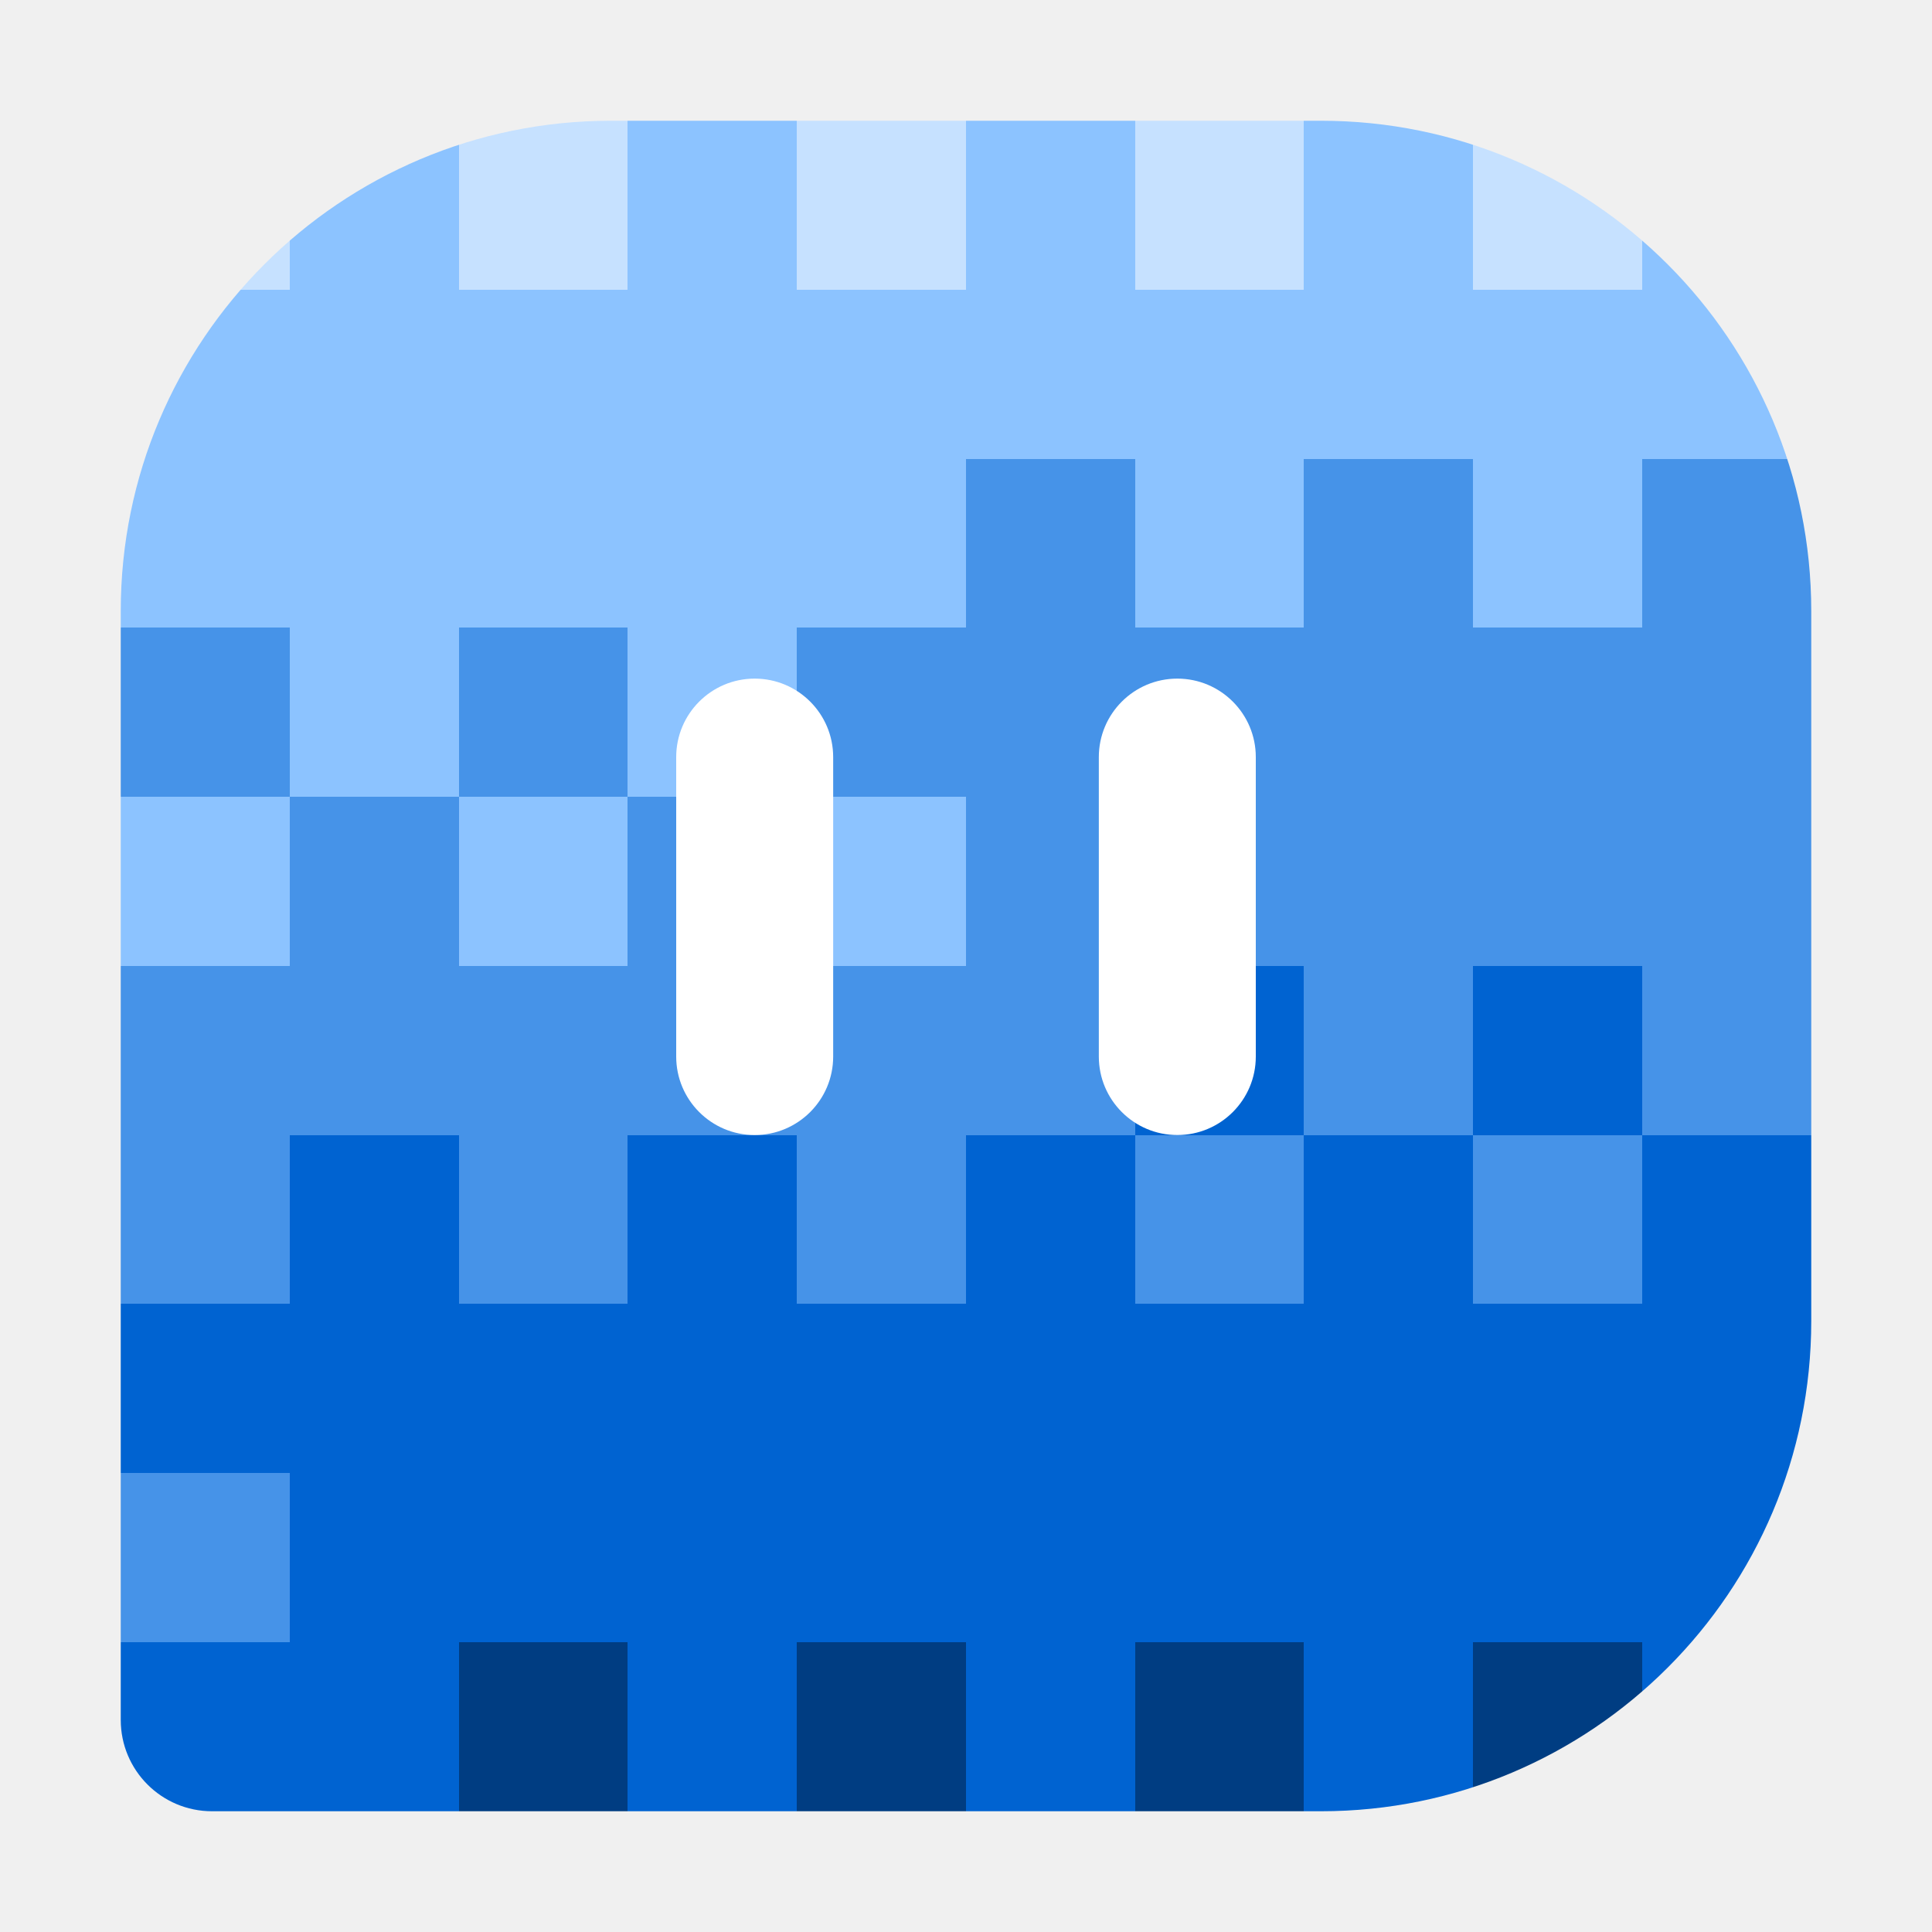
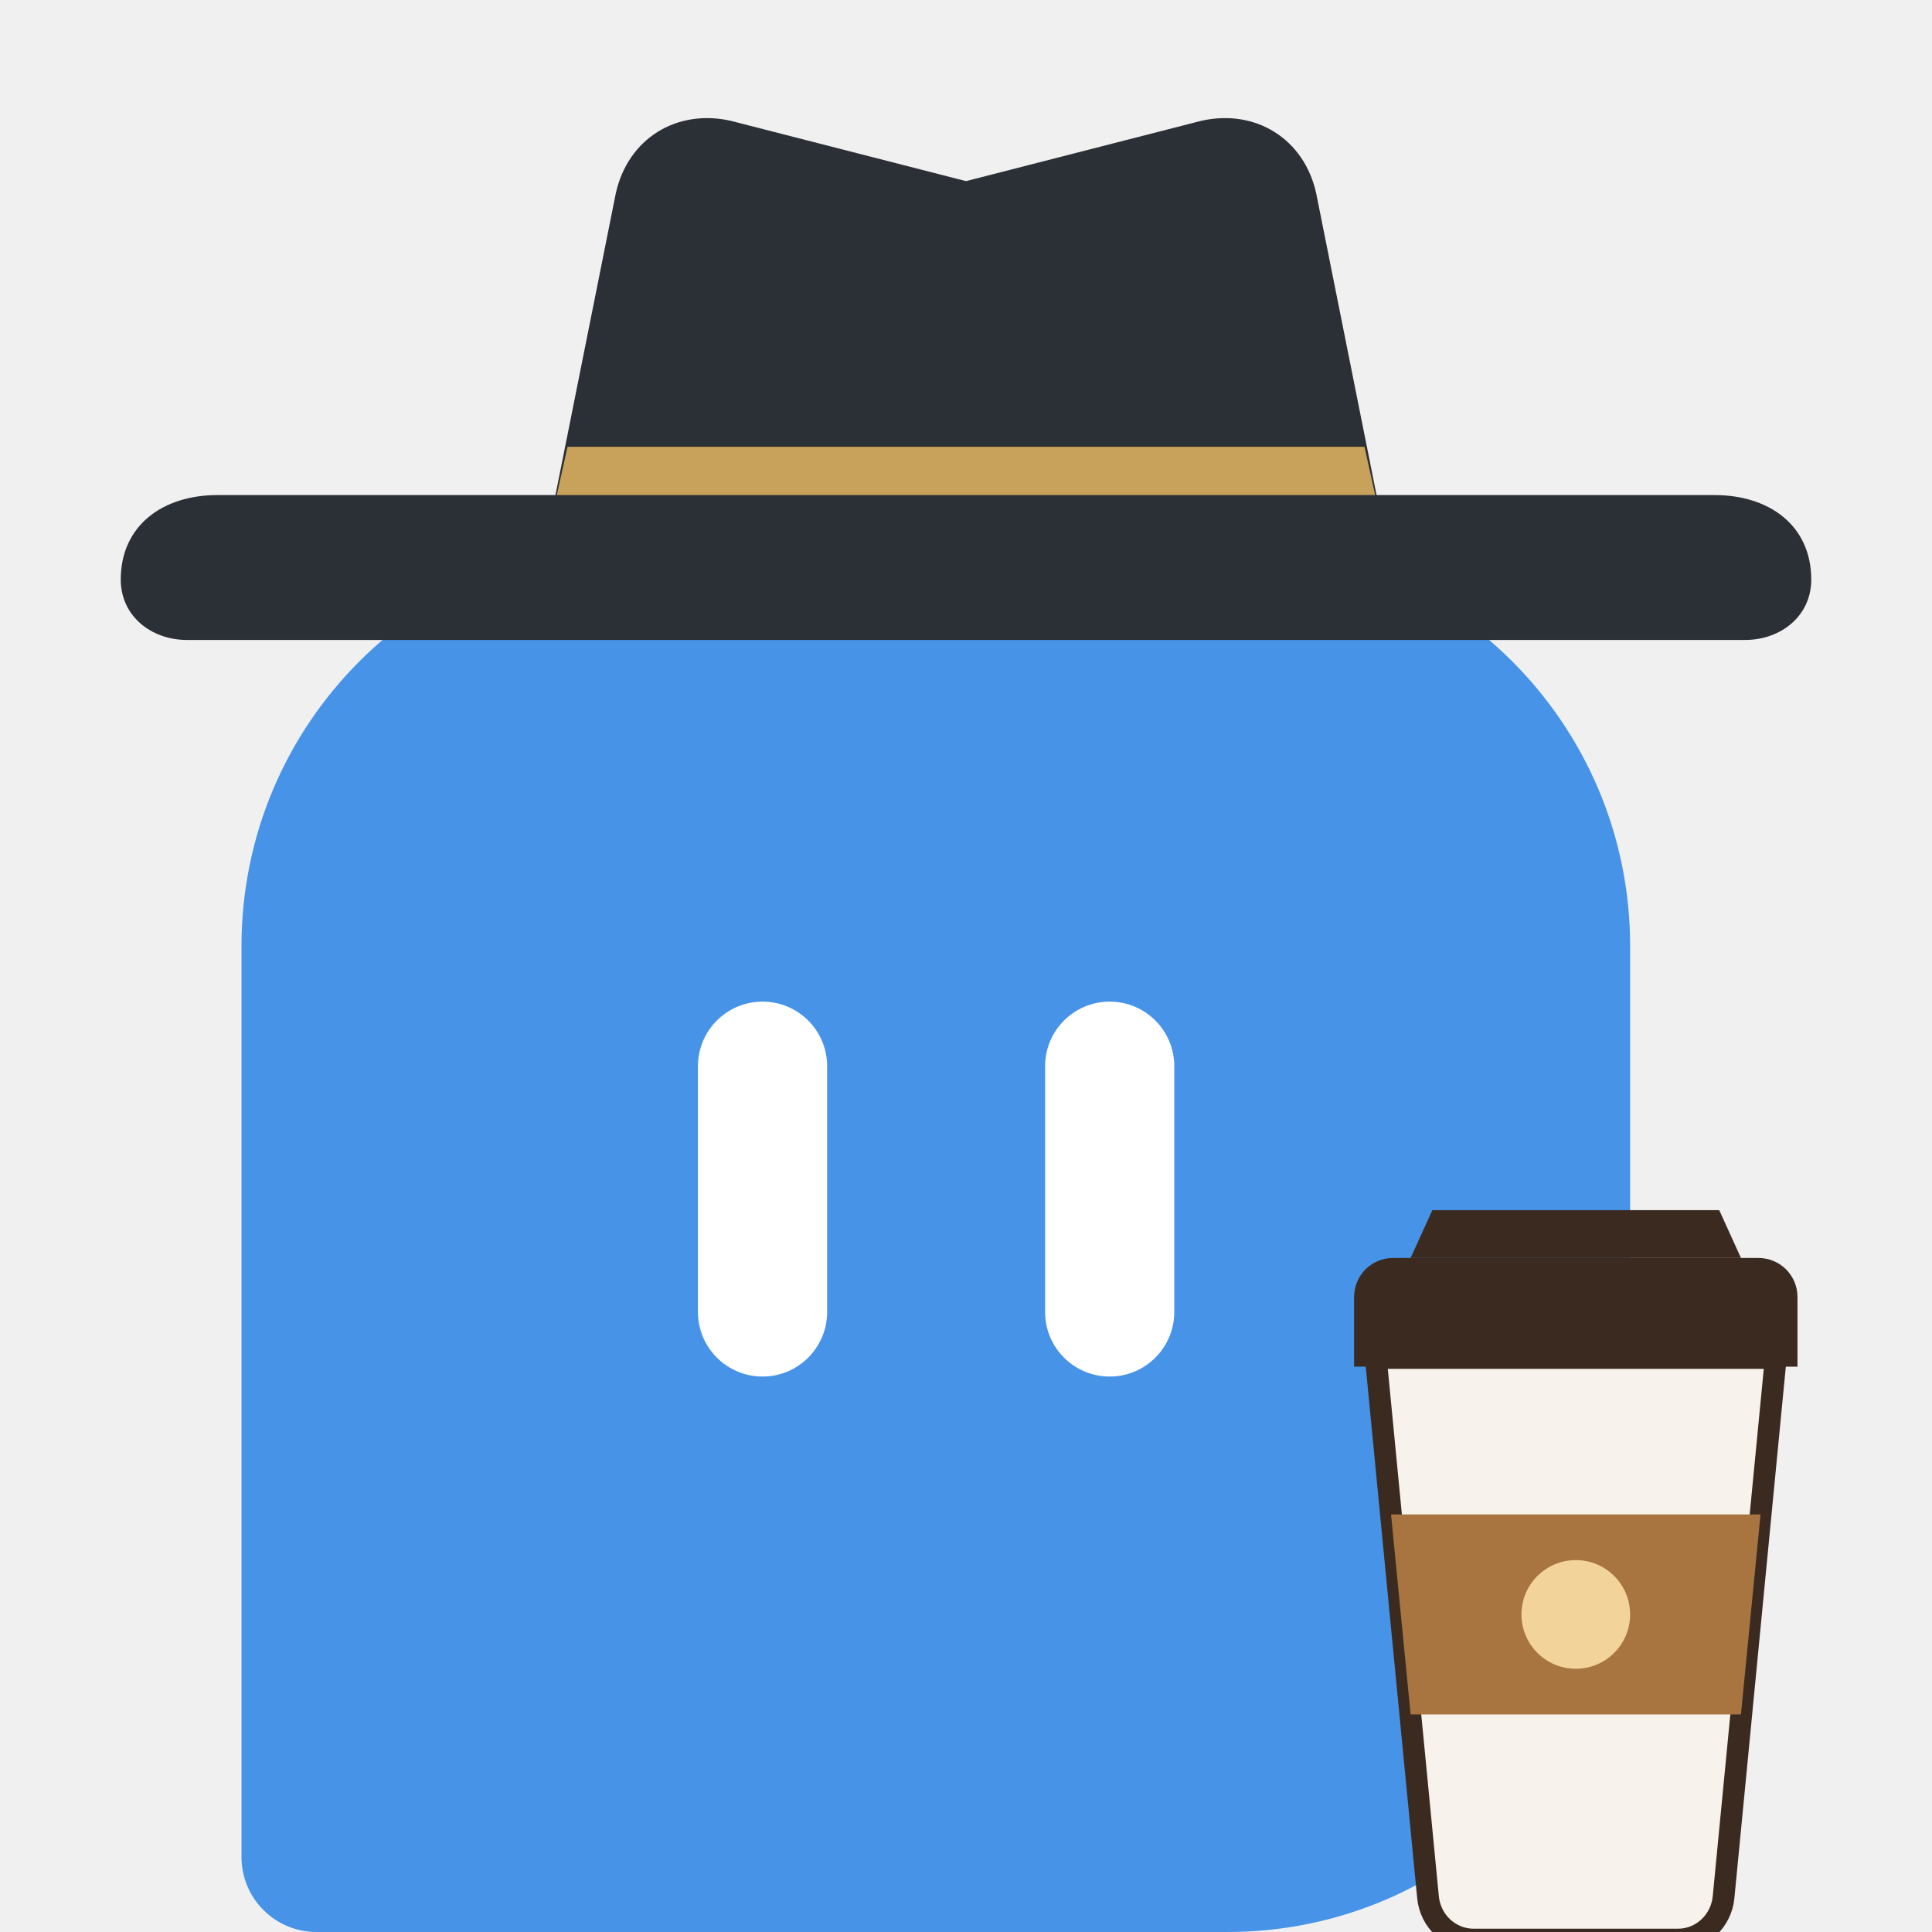
<svg xmlns="http://www.w3.org/2000/svg" width="32" height="32" viewBox="0 0 32 32">
-   <defs>
-     <clipPath id="b">
-       <path d="M10.12 2H21.88A8.12 8.12 0 0 1 30 10.12V21.88A8.12 8.12 0 0 1 21.88 30H3.512A1.512 1.512 0 0 1 2 28.488V10.12A8.12 8.12 0 0 1 10.12 2Z" />
-     </clipPath>
-   </defs>
-   <g clip-path="url(#b)" shape-rendering="crispEdges">
-     <g transform="translate(2 2) scale(2.8)">
-       <rect x="0" y="0" width="1" height="1" fill="#c6e1ff" />
-       <rect x="1" y="0" width="1" height="1" fill="#8cc3ff" />
-       <rect x="2" y="0" width="1" height="1" fill="#c6e1ff" />
-       <rect x="3" y="0" width="1" height="1" fill="#8cc3ff" />
-       <rect x="4" y="0" width="1" height="1" fill="#c6e1ff" />
-       <rect x="5" y="0" width="1" height="1" fill="#8cc3ff" />
-       <rect x="6" y="0" width="1" height="1" fill="#c6e1ff" />
-       <rect x="7" y="0" width="1" height="1" fill="#8cc3ff" />
-       <rect x="8" y="0" width="1" height="1" fill="#c6e1ff" />
-       <rect x="9" y="0" width="1" height="1" fill="#8cc3ff" />
-       <rect x="0" y="1" width="10" height="1" fill="#8cc3ff" />
-       <rect x="0" y="2" width="5" height="1" fill="#8cc3ff" />
-       <rect x="5" y="2" width="1" height="1" fill="#4693e8" />
-       <rect x="6" y="2" width="1" height="1" fill="#8cc3ff" />
-       <rect x="7" y="2" width="1" height="1" fill="#4693e8" />
-       <rect x="8" y="2" width="1" height="1" fill="#8cc3ff" />
-       <rect x="9" y="2" width="1" height="1" fill="#4693e8" />
-       <rect x="0" y="3" width="1" height="1" fill="#4693e8" />
-       <rect x="1" y="3" width="1" height="1" fill="#8cc3ff" />
-       <rect x="2" y="3" width="1" height="1" fill="#4693e8" />
-       <rect x="3" y="3" width="1" height="1" fill="#8cc3ff" />
-       <rect x="4" y="3" width="6" height="1" fill="#4693e8" />
-       <rect x="0" y="4" width="1" height="1" fill="#8cc3ff" />
-       <rect x="1" y="4" width="1" height="1" fill="#4693e8" />
-       <rect x="2" y="4" width="1" height="1" fill="#8cc3ff" />
-       <rect x="3" y="4" width="1" height="1" fill="#4693e8" />
-       <rect x="4" y="4" width="1" height="1" fill="#8cc3ff" />
-       <rect x="5" y="4" width="5" height="1" fill="#4693e8" />
-       <rect x="0" y="5" width="6" height="1" fill="#4693e8" />
-       <rect x="6" y="5" width="1" height="1" fill="#0063d1" />
-       <rect x="7" y="5" width="1" height="1" fill="#4693e8" />
-       <rect x="8" y="5" width="1" height="1" fill="#0063d1" />
-       <rect x="9" y="5" width="1" height="1" fill="#4693e8" />
-       <rect x="0" y="6" width="1" height="1" fill="#4693e8" />
-       <rect x="1" y="6" width="1" height="1" fill="#0063d1" />
-       <rect x="2" y="6" width="1" height="1" fill="#4693e8" />
-       <rect x="3" y="6" width="1" height="1" fill="#0063d1" />
-       <rect x="4" y="6" width="1" height="1" fill="#4693e8" />
-       <rect x="5" y="6" width="1" height="1" fill="#0063d1" />
-       <rect x="6" y="6" width="1" height="1" fill="#4693e8" />
-       <rect x="7" y="6" width="1" height="1" fill="#0063d1" />
-       <rect x="8" y="6" width="1" height="1" fill="#4693e8" />
-       <rect x="9" y="6" width="1" height="1" fill="#0063d1" />
-       <rect x="0" y="7" width="10" height="1" fill="#0063d1" />
-       <rect x="0" y="8" width="1" height="1" fill="#4693e8" />
-       <rect x="1" y="8" width="9" height="1" fill="#0063d1" />
-       <rect x="0" y="9" width="2" height="1" fill="#0063d1" />
-       <rect x="2" y="9" width="1" height="1" fill="#003d82" />
-       <rect x="3" y="9" width="1" height="1" fill="#0063d1" />
-       <rect x="4" y="9" width="1" height="1" fill="#003d82" />
-       <rect x="5" y="9" width="1" height="1" fill="#0063d1" />
-       <rect x="6" y="9" width="1" height="1" fill="#003d82" />
-       <rect x="7" y="9" width="1" height="1" fill="#0063d1" />
-       <rect x="8" y="9" width="1" height="1" fill="#003d82" />
-       <rect x="9" y="9" width="1" height="1" fill="#0063d1" />
-     </g>
+   <path d="M10.67 9H20.33A6.67 6.67 0 0 1 27 15.67V25.33A6.67 6.67 0 0 1 20.33 32H5.242A1.242 1.242 0 0 1 4 30.758V15.67A6.67 6.67 0 0 1 10.67 9Z" fill="#4693e8" />
+   <rect x="11.56" y="16.59" width="2.14" height="6.21" rx="1.07" fill="#fff" />
+   <rect x="17.31" y="16.59" width="2.14" height="6.21" rx="1.07" fill="#fff" />
+   <g transform="translate(8.1 9.1) scale(.72)">
+     <path d="M20.4 18.6h9.2l-1.2 12.4c-.05.55-.5.98-1.05.98h-4.7c-.55 0-1-.43-1.05-.98z" fill="#f7f3ec" stroke="#3b2a20" stroke-width=".5" />
+     <path d="M20.75 22.2h8.5l-.45 4.6h-7.6z" fill="#a8743f" />
+     <circle cx="25" cy="24.5" r="1.25" fill="#f2d39a" />
+     <path d="M19.9 17.2c0-.5.4-.9.9-.9h8.4c.5 0 .9.4.9.9v1.6h-10.2z" fill="#3b2a20" />
+     <path d="M21.2 16.3l.5-1.1h6.6l.5 1.1z" fill="#3b2a20" />
  </g>
-   <g fill="#ffffff">
-     <rect x="11.20" y="11.24" width="2.60" height="7.56" rx="1.30" />
-     <rect x="18.20" y="11.24" width="2.60" height="7.56" rx="1.30" />
-   </g>
+   <path d="M9 9.2 10.2 3.2c.2-.9 1-1.4 1.9-1.2l3.9 1 3.9-1c.9-.2 1.7.3 1.9 1.2L23 9.2z" fill="#2b2f36" />
+   <path d="M9.4 7.4h13.2l.4 1.8H9z" fill="#c8a15a" />
+   <path d="M2 9.6c0-.9.7-1.4 1.6-1.4h24.8c.9 0 1.6.5 1.6 1.4 0 .6-.5 1-1.1 1H3.1c-.6 0-1.1-.4-1.1-1z" fill="#2b2f36" />
</svg>
